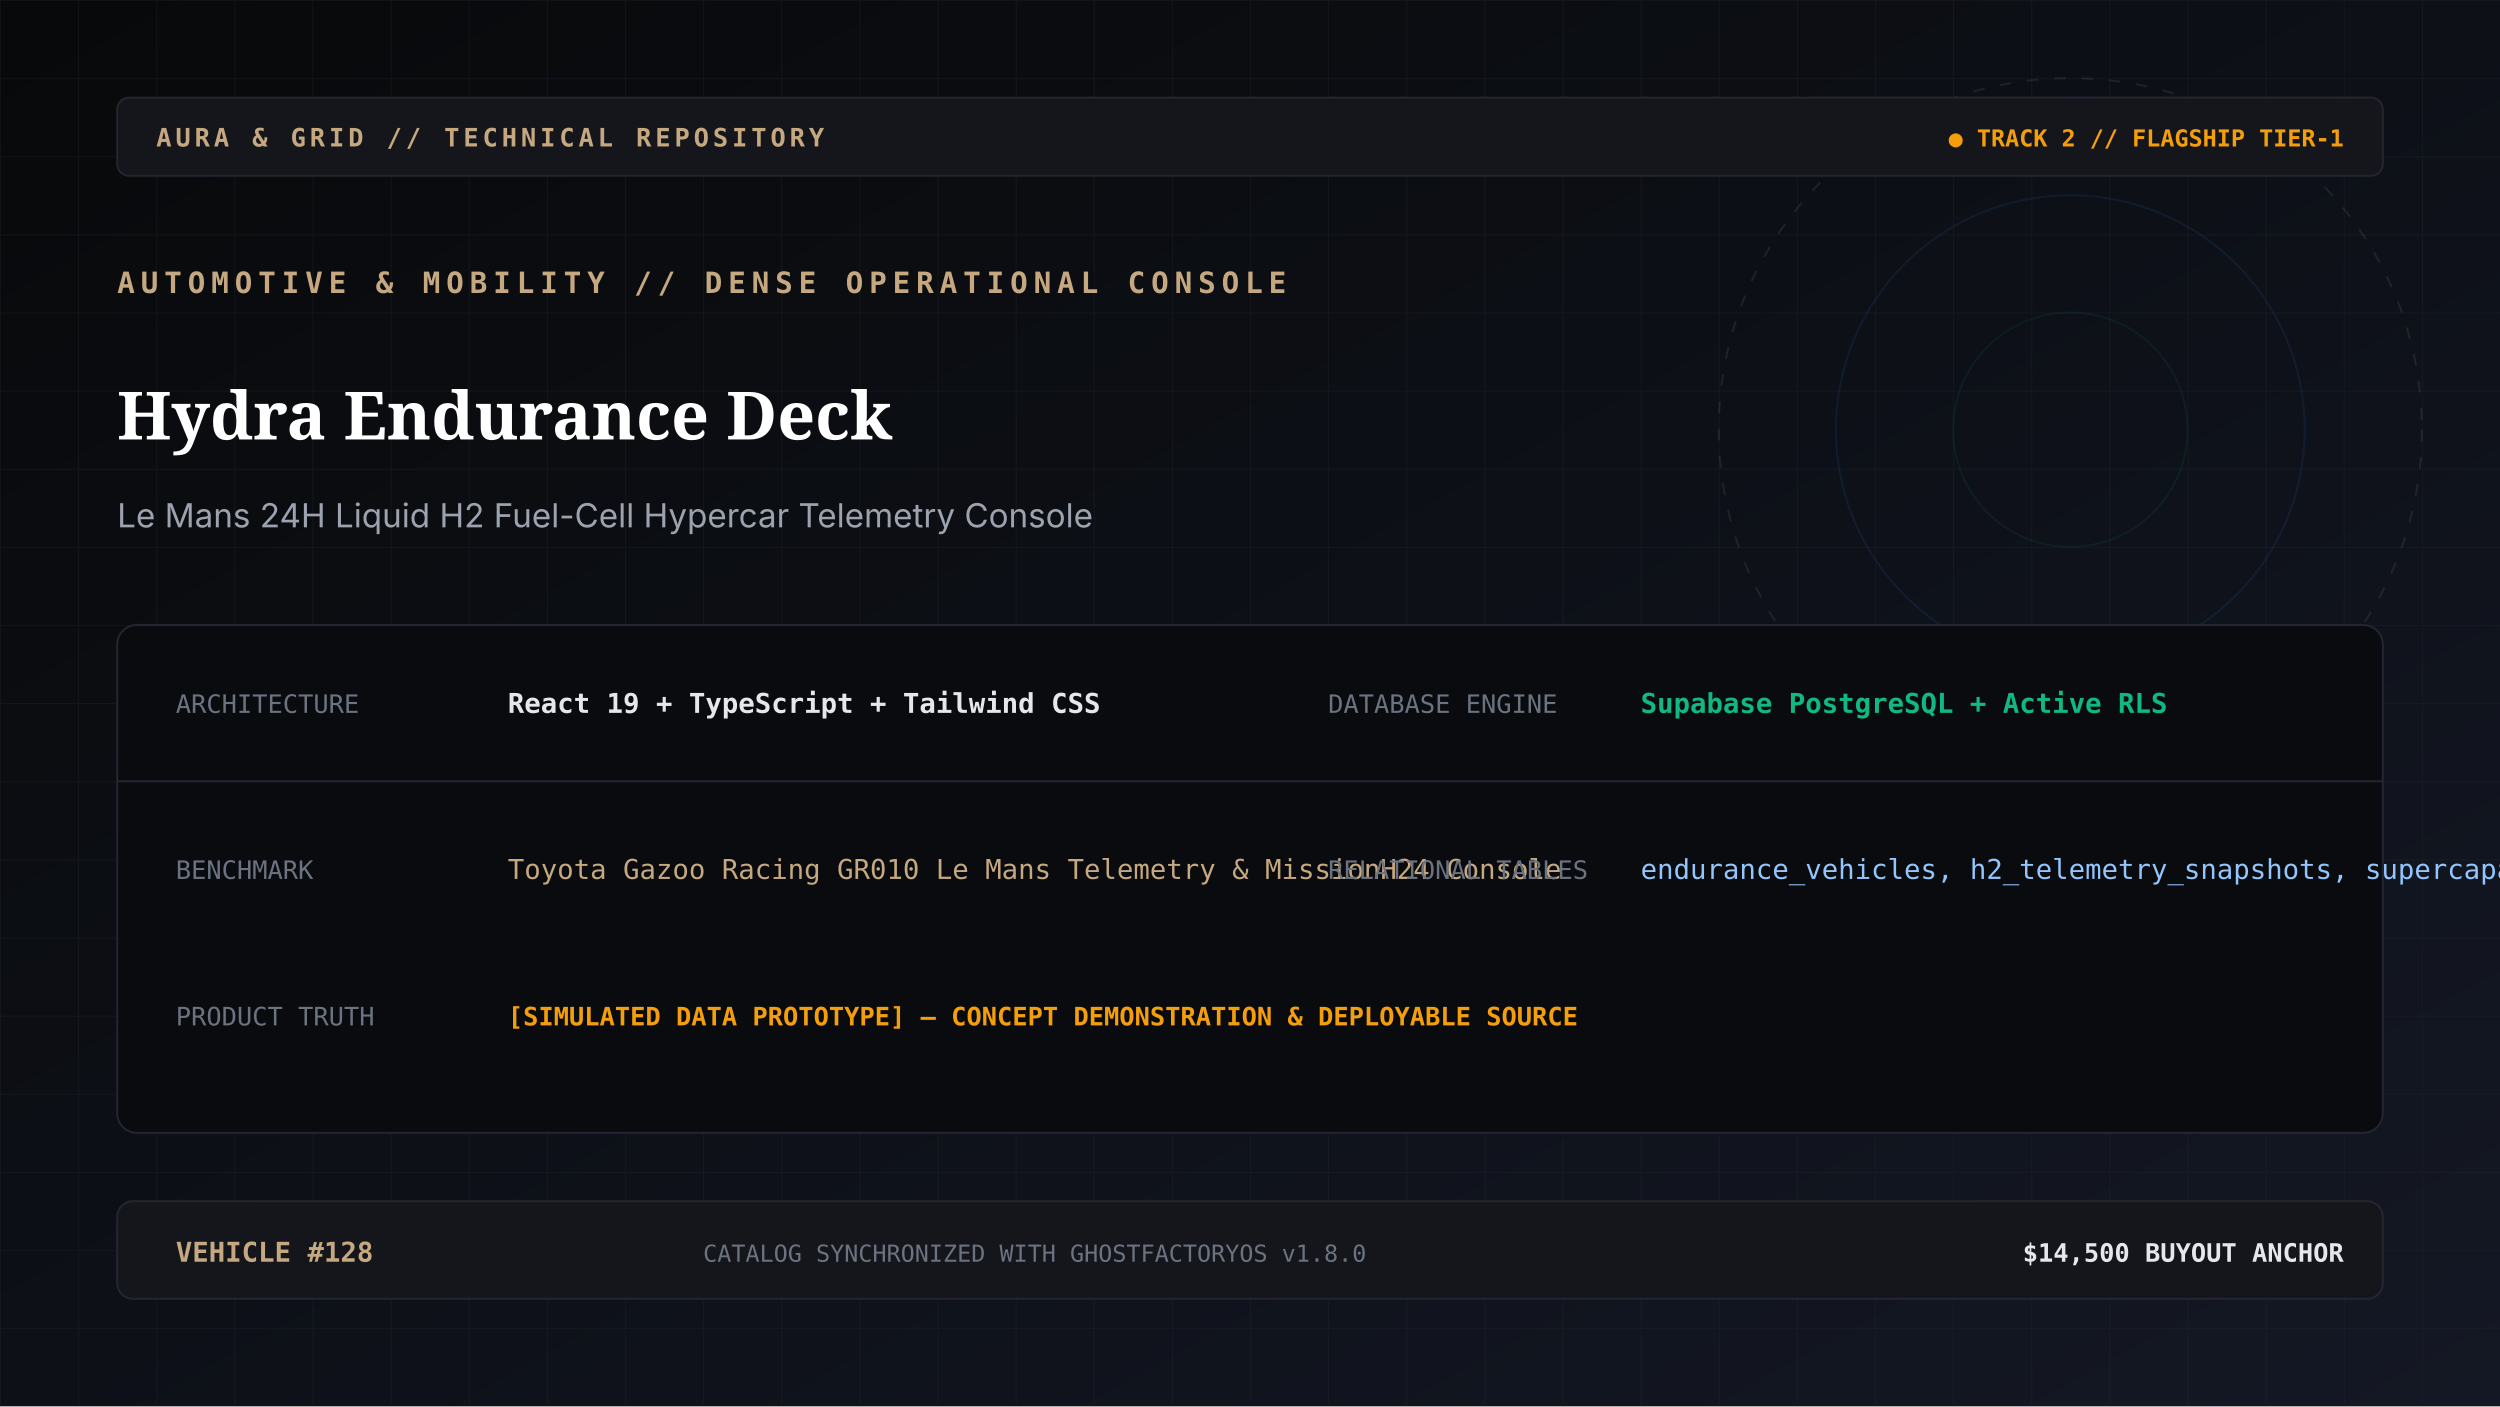
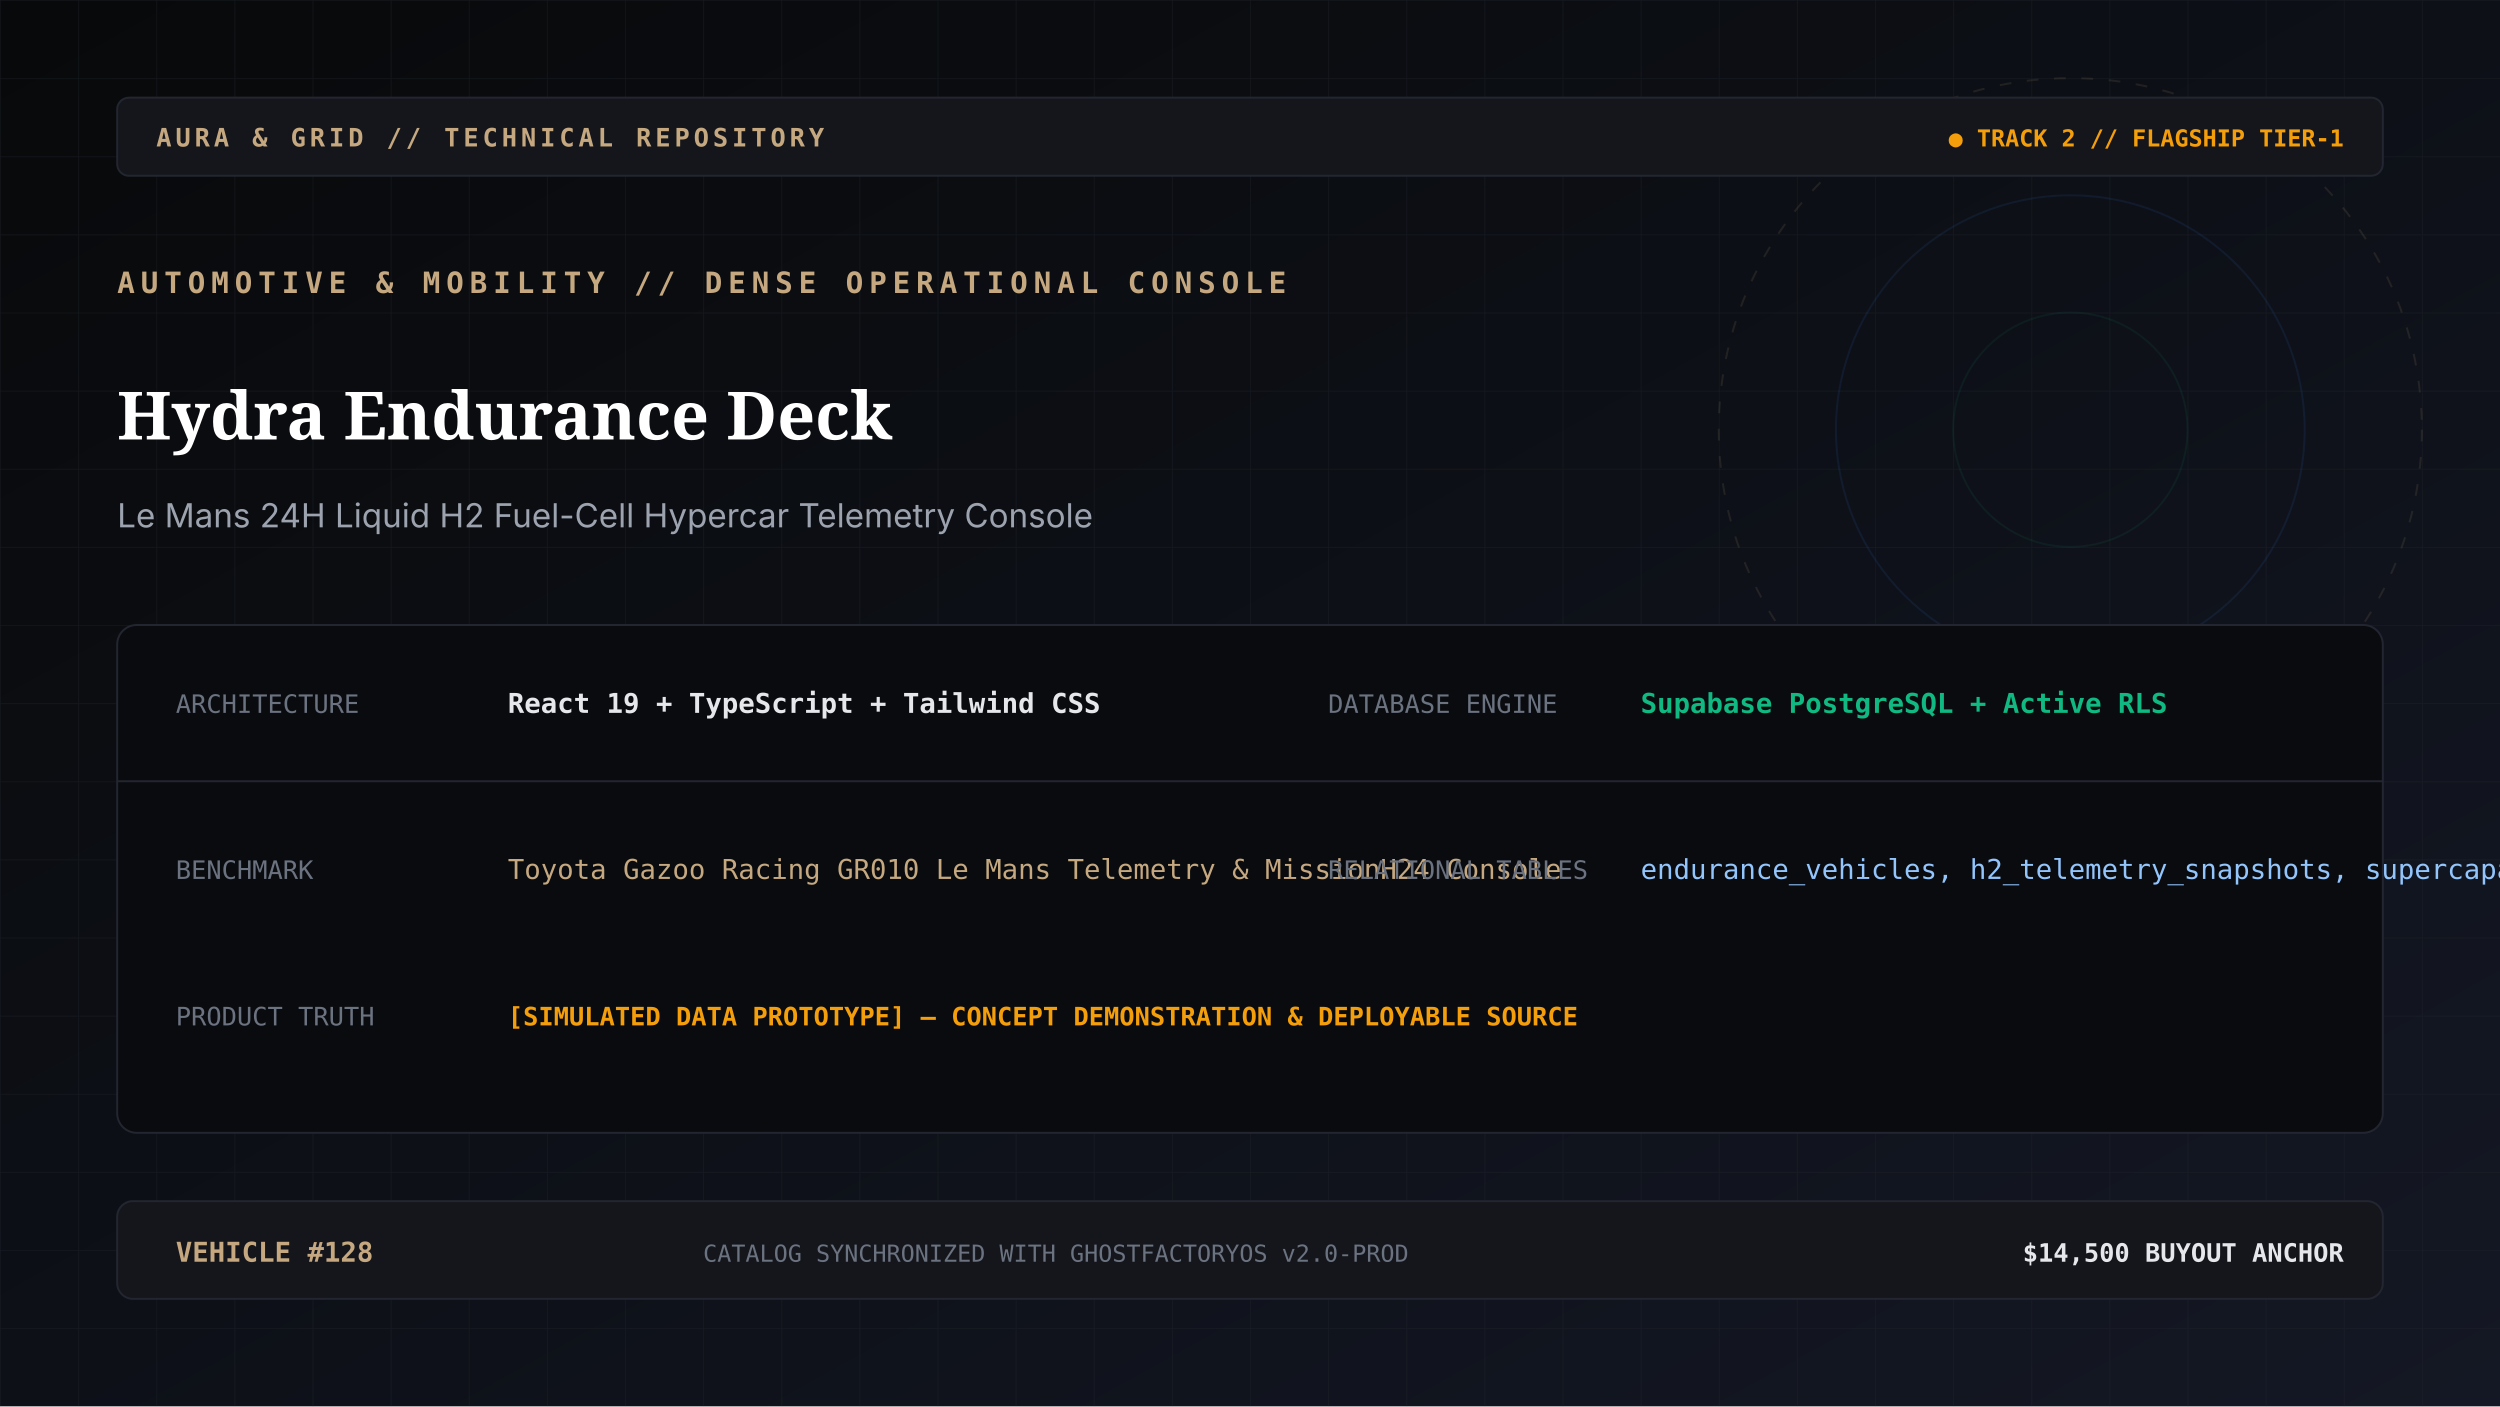
<svg xmlns="http://www.w3.org/2000/svg" width="1280" height="720" viewBox="0 0 1280 720">
  <defs>
    <linearGradient id="bg-128" x1="0%" y1="0%" x2="100%" y2="100%">
      <stop offset="0%" stop-color="#08090A" />
      <stop offset="50%" stop-color="#0D1017" />
      <stop offset="100%" stop-color="#141824" />
    </linearGradient>
    <pattern id="grid-128" width="40" height="40" patternUnits="userSpaceOnUse">
      <path d="M 40 0 L 0 0 0 40" fill="none" stroke="#232630" stroke-width="0.75" stroke-opacity="0.45" />
    </pattern>
  </defs>
  <rect width="1280" height="720" fill="url(#bg-128)" />
  <rect width="1280" height="720" fill="url(#grid-128)" />
  <circle cx="1060" cy="220" r="180" fill="none" stroke="#C5A880" stroke-width="1" stroke-opacity="0.12" stroke-dasharray="6 8" />
  <circle cx="1060" cy="220" r="120" fill="none" stroke="#3B82F6" stroke-width="1" stroke-opacity="0.1" />
  <circle cx="1060" cy="220" r="60" fill="none" stroke="#10B981" stroke-width="1" stroke-opacity="0.08" />
  <rect x="60" y="50" width="1160" height="40" fill="#14161C" rx="6" stroke="#232630" stroke-width="1" />
  <text x="80" y="75" fill="#C5A880" font-family="'JetBrains Mono', monospace" font-size="13" font-weight="600" letter-spacing="2">AURA &amp; GRID // TECHNICAL REPOSITORY</text>
  <text x="1200" y="75" text-anchor="end" fill="#F59E0B" font-family="'JetBrains Mono', monospace" font-size="12" font-weight="bold">● TRACK 2 // FLAGSHIP TIER-1</text>
  <text x="60" y="150" fill="#C5A880" font-family="'JetBrains Mono', monospace" font-size="15" font-weight="bold" letter-spacing="3">AUTOMOTIVE &amp; MOBILITY // DENSE OPERATIONAL CONSOLE</text>
  <text x="60" y="225" fill="#FFFFFF" font-family="'Playfair Display', Georgia, serif" font-size="34" font-weight="bold">Hydra Endurance Deck</text>
  <text x="60" y="270" fill="#9CA3AF" font-family="'Inter', sans-serif" font-size="17">Le Mans 24H Liquid H2 Fuel-Cell Hypercar Telemetry Console</text>
  <rect x="60" y="320" width="1160" height="260" fill="#090B0E" rx="10" stroke="#232630" stroke-width="1" />
  <line x1="60" y1="400" x2="1220" y2="400" stroke="#232630" stroke-width="1" />
  <text x="90" y="365" fill="#6B7280" font-family="'JetBrains Mono', monospace" font-size="13">ARCHITECTURE</text>
  <text x="260" y="365" fill="#E5E7EB" font-family="'JetBrains Mono', monospace" font-size="14" font-weight="bold">React 19 + TypeScript + Tailwind CSS</text>
  <text x="680" y="365" fill="#6B7280" font-family="'JetBrains Mono', monospace" font-size="13">DATABASE ENGINE</text>
  <text x="840" y="365" fill="#10B981" font-family="'JetBrains Mono', monospace" font-size="14" font-weight="bold">Supabase PostgreSQL + Active RLS</text>
  <text x="90" y="450" fill="#6B7280" font-family="'JetBrains Mono', monospace" font-size="13">BENCHMARK</text>
  <text x="260" y="450" fill="#C5A880" font-family="'JetBrains Mono', monospace" font-size="14">Toyota Gazoo Racing GR010 Le Mans Telemetry &amp; MissionH24 Console</text>
  <text x="680" y="450" fill="#6B7280" font-family="'JetBrains Mono', monospace" font-size="13">RELATIONAL TABLES</text>
  <text x="840" y="450" fill="#93C5FD" font-family="'JetBrains Mono', monospace" font-size="14">endurance_vehicles, h2_telemetry_snapshots, supercapacitor_cycle_logs, stint_strategy_records</text>
  <text x="90" y="525" fill="#6B7280" font-family="'JetBrains Mono', monospace" font-size="13">PRODUCT TRUTH</text>
  <text x="260" y="525" fill="#F59E0B" font-family="'JetBrains Mono', monospace" font-size="13" font-weight="600">[SIMULATED DATA PROTOTYPE] — CONCEPT DEMONSTRATION &amp; DEPLOYABLE SOURCE</text>
  <rect x="60" y="615" width="1160" height="50" fill="#14161C" rx="8" stroke="#232630" stroke-width="1" />
  <text x="90" y="646" fill="#C5A880" font-family="'JetBrains Mono', monospace" font-size="14" font-weight="bold">VEHICLE #128</text>
-   <text x="360" y="646" fill="#6B7280" font-family="'JetBrains Mono', monospace" font-size="12">CATALOG SYNCHRONIZED WITH GHOSTFACTORYOS v1.8.0</text>
+   <text x="360" y="646" fill="#6B7280" font-family="'JetBrains Mono', monospace" font-size="12">CATALOG SYNCHRONIZED WITH GHOSTFACTORYOS v2.0-PROD</text>
  <text x="1200" y="646" text-anchor="end" fill="#E5E7EB" font-family="'JetBrains Mono', monospace" font-size="13" font-weight="bold">$14,500 BUYOUT ANCHOR</text>
</svg>
